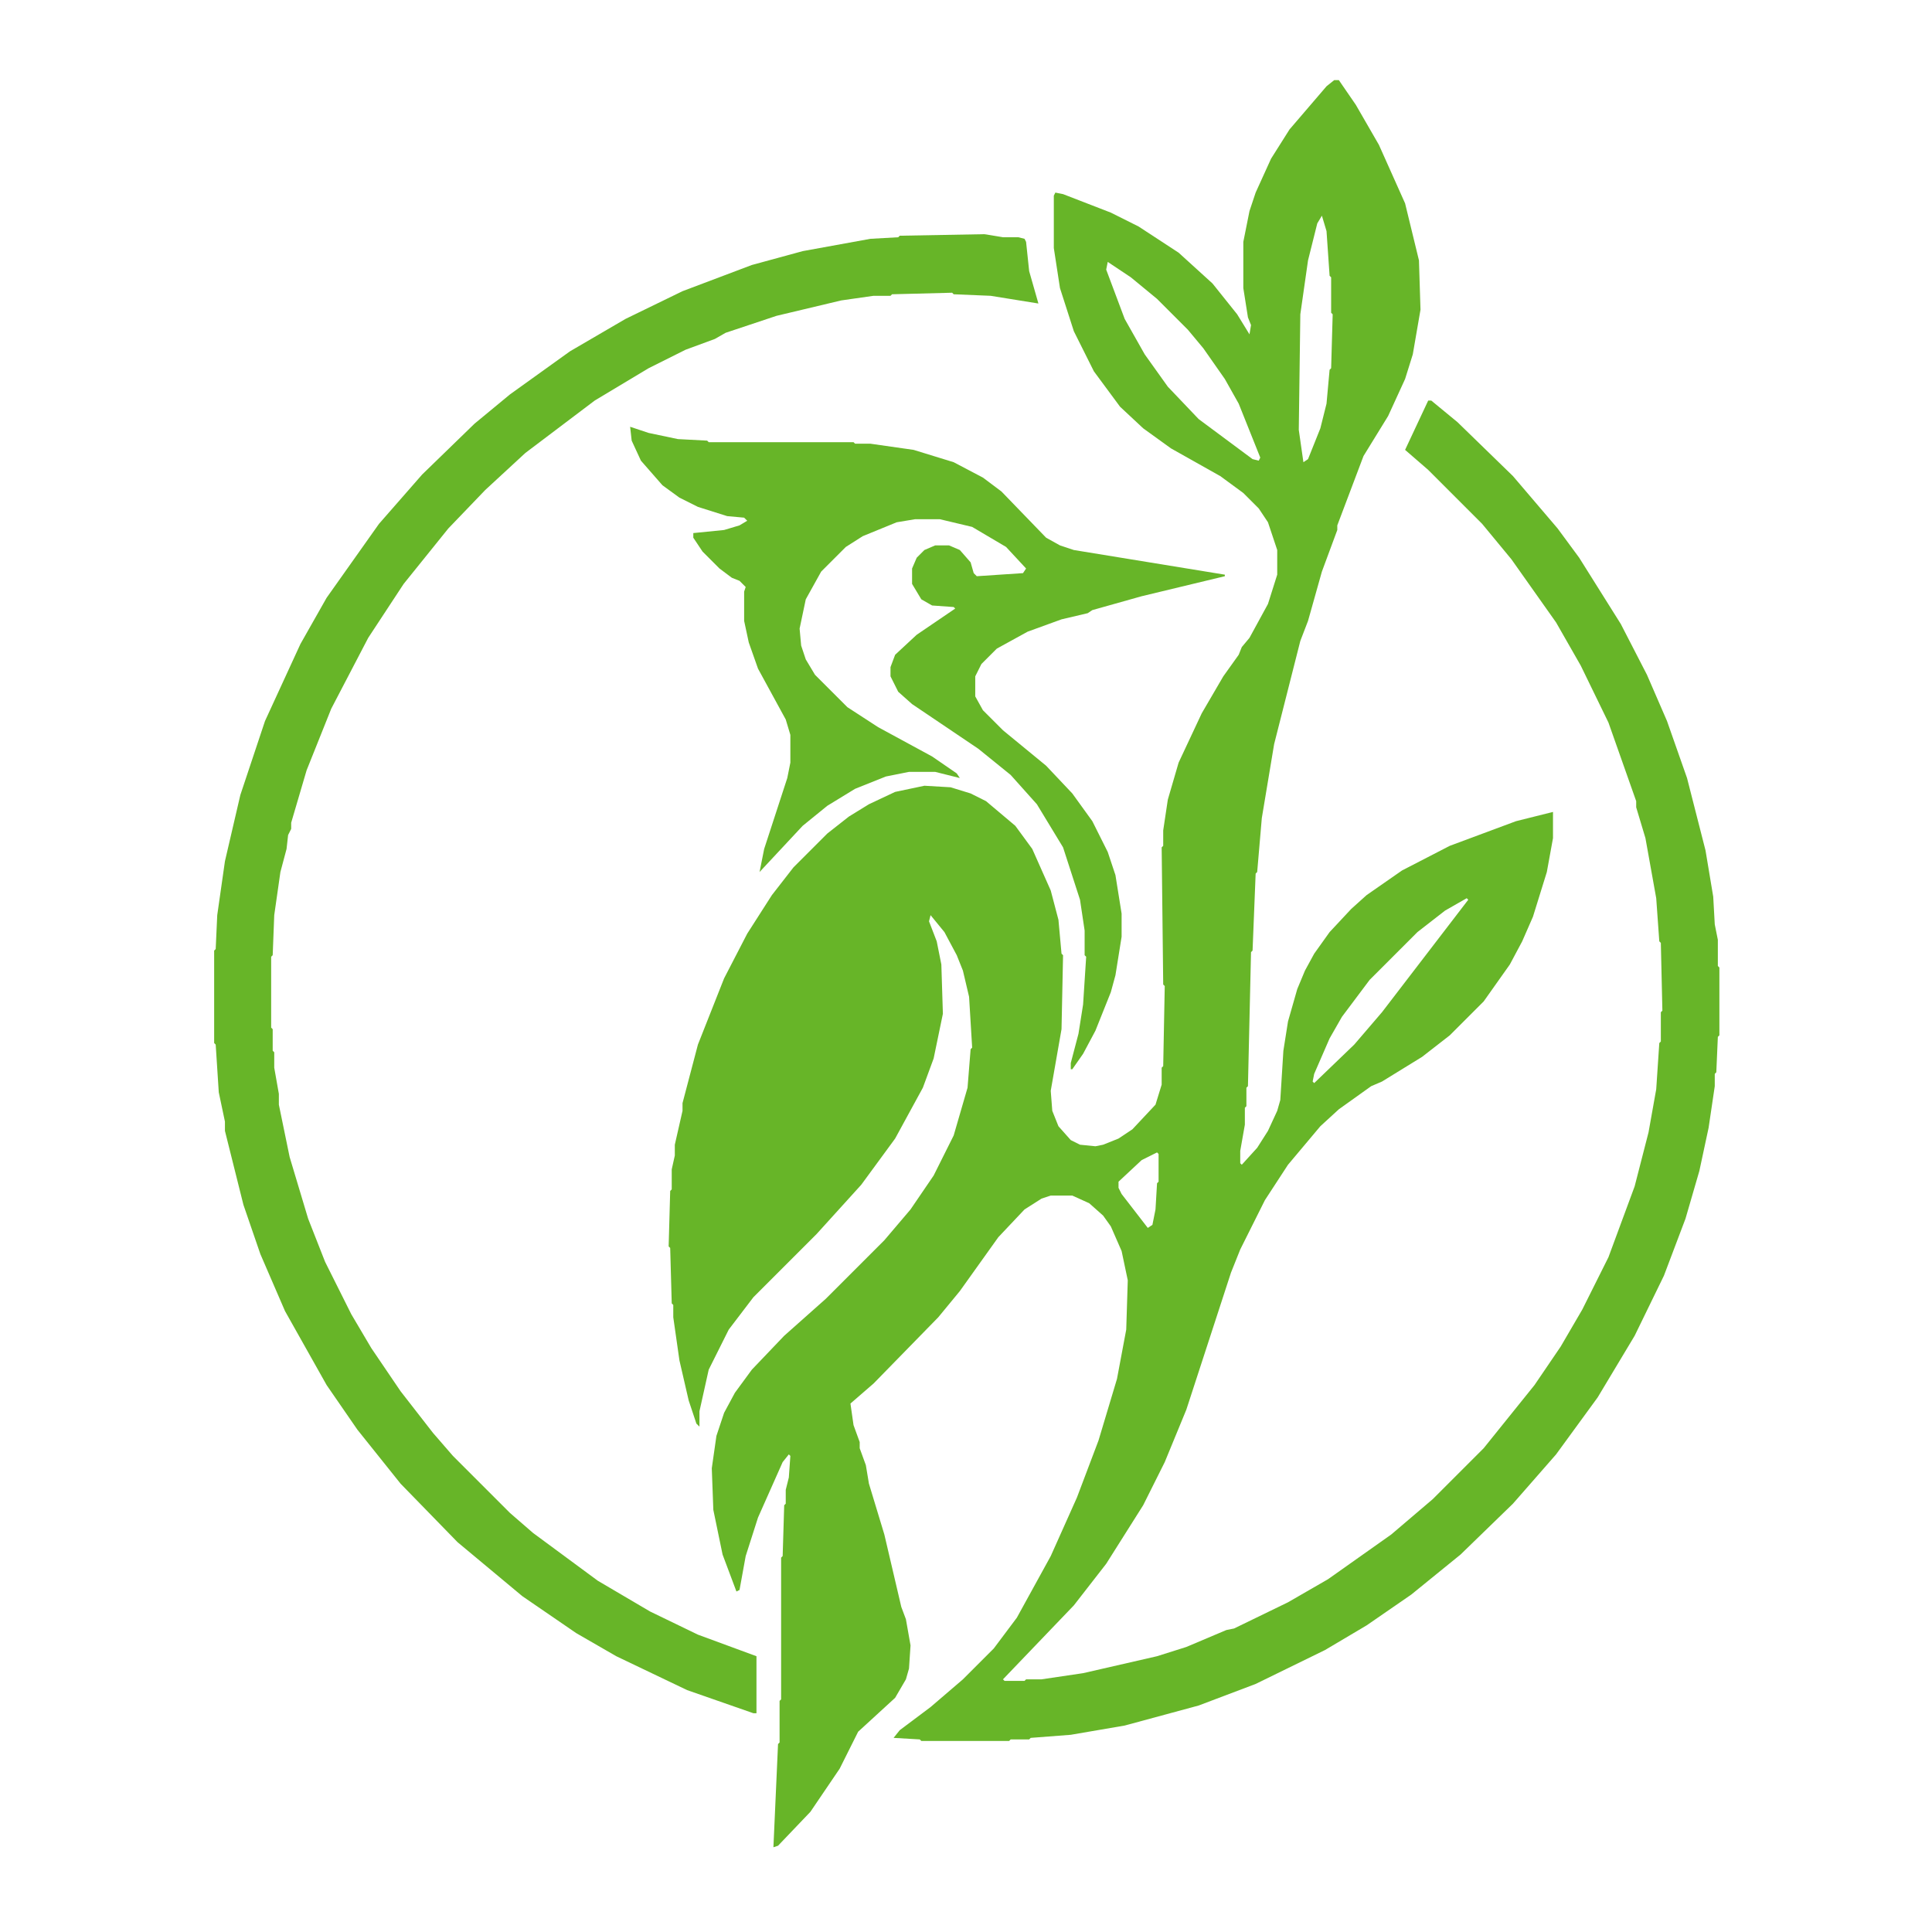
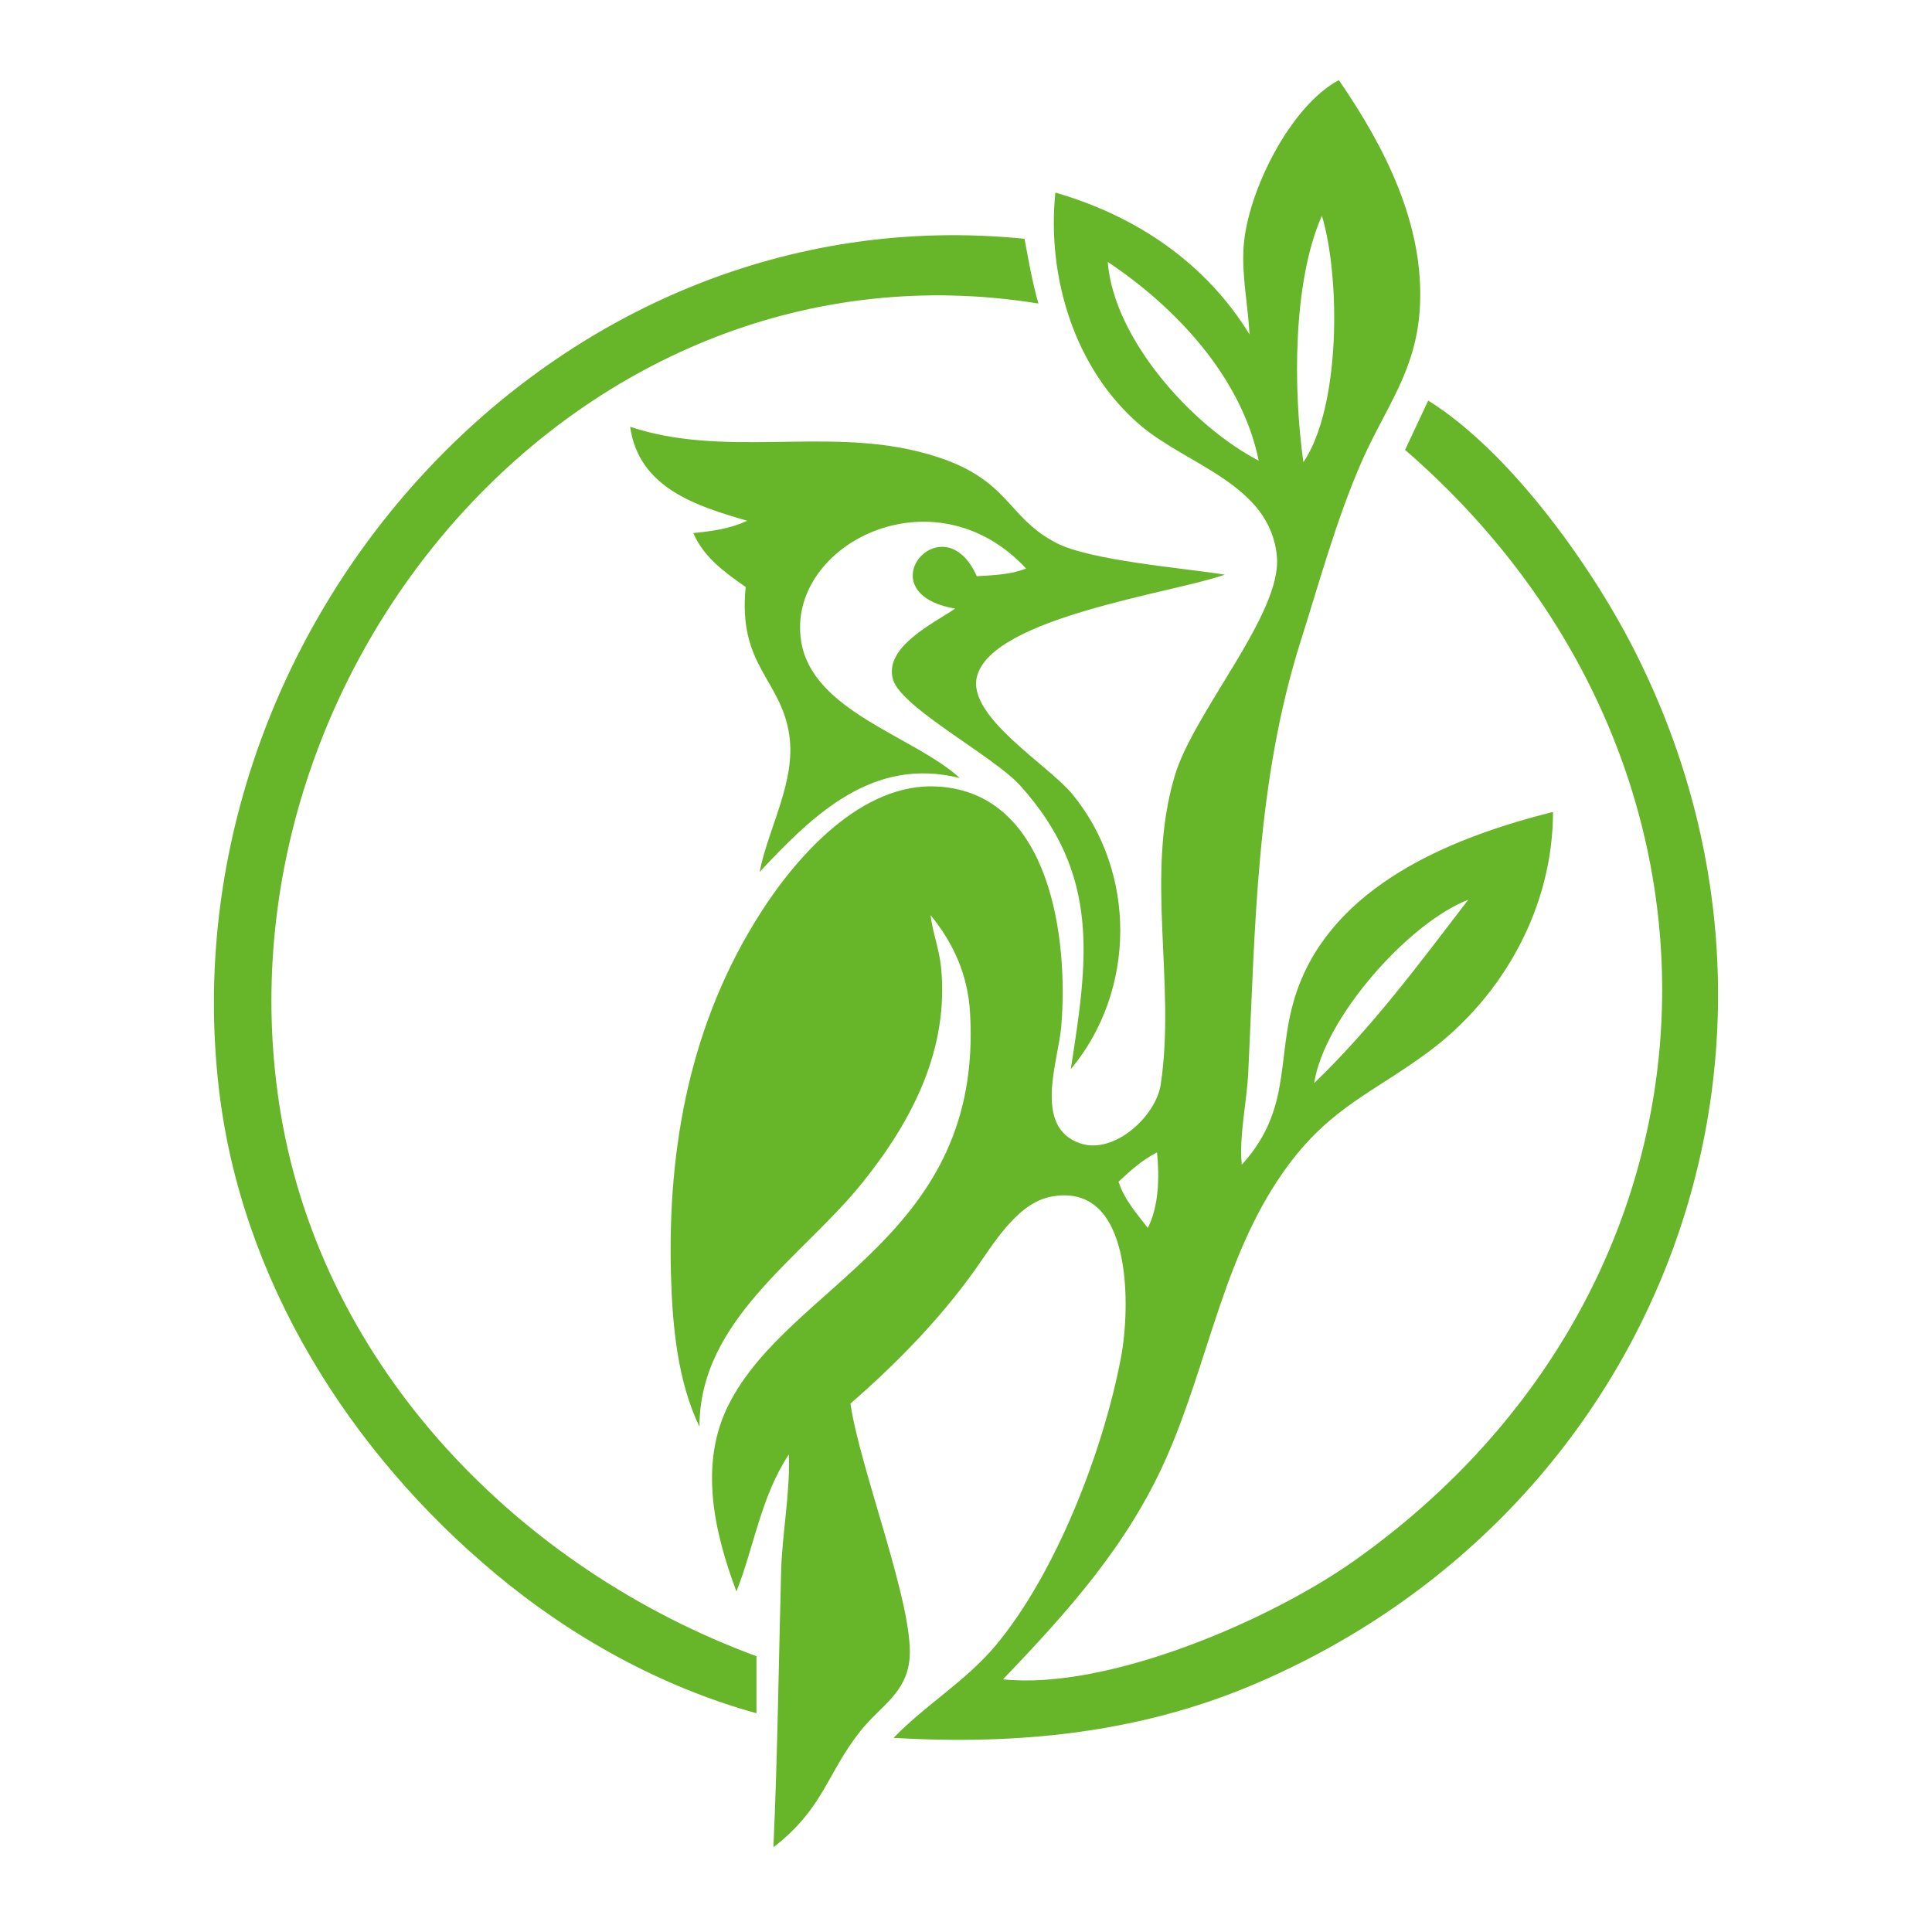
<svg xmlns="http://www.w3.org/2000/svg" viewBox="0 0 1254 1254" width="1254" height="1254" role="img" aria-labelledby="title desc">
-   <path d="M 409 277 L 410 286 L 416 299 L 430 315 L 441 323 L 453 329 L 472 335 L 483 336 L 485 338 L 480 341 L 470 344 L 450 346 L 450 349 L 456 358 L 467 369 L 475 375 L 480 377 L 484 381 L 483 384 L 483 403 L 486 417 L 492 434 L 510 467 L 513 477 L 513 495 L 511 505 L 496 551 L 493 566 L 521 536 L 537 523 L 555 512 L 575 504 L 590 501 L 607 501 L 623 505 L 621 502 L 605 491 L 570 472 L 550 459 L 529 438 L 523 428 L 520 419 L 519 408 L 523 389 L 533 371 L 549 355 L 560 348 L 582 339 L 594 337 L 610 337 L 631 342 L 653 355 L 666 369 L 664 372 L 634 374 L 632 372 L 630 365 L 623 357 L 616 354 L 607 354 L 600 357 L 595 362 L 592 369 L 592 379 L 598 389 L 605 393 L 619 394 L 620 395 L 595 412 L 581 425 L 578 433 L 578 439 L 583 449 L 592 457 L 635 486 L 656 503 L 673 522 L 690 550 L 701 584 L 704 604 L 704 620 L 705 621 L 703 652 L 700 671 L 695 690 L 695 694 L 696 694 L 703 684 L 711 669 L 721 644 L 724 633 L 728 608 L 728 593 L 724 568 L 719 553 L 709 533 L 696 515 L 679 497 L 651 474 L 638 461 L 633 452 L 633 439 L 637 431 L 647 421 L 667 410 L 689 402 L 706 398 L 709 396 L 741 387 L 795 374 L 795 373 L 697 357 L 688 354 L 679 349 L 650 319 L 638 310 L 619 300 L 593 292 L 565 288 L 555 288 L 554 287 L 460 287 L 459 286 L 440 285 L 421 281 Z M 661 154 L 651 154 L 639 152 L 584 153 L 583 154 L 565 155 L 521 163 L 488 172 L 443 189 L 406 207 L 370 228 L 331 256 L 308 275 L 274 308 L 246 340 L 212 388 L 195 418 L 172 468 L 156 516 L 146 559 L 141 594 L 140 616 L 139 617 L 139 677 L 140 678 L 142 709 L 146 728 L 146 734 L 158 782 L 169 814 L 185 851 L 212 899 L 232 928 L 260 963 L 297 1001 L 339 1036 L 374 1060 L 400 1075 L 446 1097 L 489 1112 L 491 1112 L 491 1075 L 453 1061 L 422 1046 L 388 1026 L 346 995 L 331 982 L 294 945 L 281 930 L 260 903 L 241 875 L 228 853 L 211 819 L 200 791 L 188 751 L 181 717 L 181 710 L 178 693 L 178 683 L 177 682 L 177 668 L 176 667 L 176 621 L 177 620 L 178 594 L 182 566 L 186 551 L 187 542 L 189 538 L 189 534 L 199 500 L 215 460 L 239 414 L 262 379 L 291 343 L 315 318 L 341 294 L 386 260 L 421 239 L 445 227 L 464 220 L 471 216 L 504 205 L 546 195 L 567 192 L 578 192 L 579 191 L 618 190 L 619 191 L 643 192 L 674 197 L 668 176 L 666 157 L 665 155 Z M 869 52 L 866 52 L 861 56 L 837 84 L 825 103 L 815 125 L 811 137 L 807 157 L 807 187 L 810 206 L 812 211 L 811 217 L 803 204 L 787 184 L 765 164 L 739 147 L 721 138 L 690 126 L 685 125 L 684 127 L 684 161 L 688 187 L 697 215 L 710 241 L 727 264 L 742 278 L 760 291 L 792 309 L 807 320 L 817 330 L 823 339 L 829 357 L 829 373 L 823 392 L 811 414 L 806 420 L 804 425 L 794 439 L 780 463 L 765 495 L 758 519 L 755 539 L 755 549 L 754 550 L 755 639 L 756 640 L 755 692 L 754 693 L 754 704 L 750 717 L 735 733 L 726 739 L 716 743 L 711 744 L 701 743 L 695 740 L 687 731 L 683 721 L 682 708 L 689 668 L 690 620 L 689 619 L 687 597 L 682 578 L 670 551 L 659 536 L 640 520 L 630 515 L 617 511 L 600 510 L 581 514 L 564 522 L 551 530 L 537 541 L 515 563 L 501 581 L 485 606 L 470 635 L 453 678 L 443 716 L 443 721 L 438 743 L 438 750 L 436 759 L 436 772 L 435 773 L 434 809 L 435 810 L 436 846 L 437 847 L 437 855 L 441 883 L 447 909 L 452 924 L 454 926 L 454 916 L 460 889 L 473 863 L 489 842 L 530 801 L 559 769 L 581 739 L 599 706 L 606 687 L 612 658 L 611 626 L 608 611 L 603 598 L 604 594 L 613 605 L 621 620 L 625 630 L 629 647 L 631 680 L 630 681 L 628 706 L 619 737 L 606 763 L 591 785 L 574 805 L 536 843 L 509 867 L 488 889 L 477 904 L 470 917 L 465 932 L 462 953 L 463 980 L 469 1009 L 478 1033 L 480 1032 L 484 1010 L 492 985 L 508 949 L 512 944 L 513 945 L 512 959 L 510 967 L 510 976 L 509 977 L 508 1010 L 507 1011 L 507 1103 L 506 1104 L 506 1131 L 505 1132 L 502 1199 L 505 1198 L 526 1176 L 545 1148 L 557 1124 L 581 1102 L 588 1090 L 590 1083 L 591 1068 L 588 1051 L 585 1043 L 574 996 L 564 963 L 562 951 L 558 940 L 558 936 L 554 925 L 552 911 L 567 898 L 609 855 L 623 838 L 648 803 L 665 785 L 676 778 L 682 776 L 696 776 L 707 781 L 716 789 L 721 796 L 728 812 L 732 831 L 731 863 L 725 895 L 713 935 L 699 972 L 682 1010 L 660 1050 L 645 1070 L 625 1090 L 604 1108 L 584 1123 L 580 1128 L 597 1129 L 598 1130 L 655 1130 L 656 1129 L 668 1129 L 669 1128 L 695 1126 L 730 1120 L 778 1107 L 815 1093 L 860 1071 L 887 1055 L 916 1035 L 948 1009 L 982 976 L 1010 944 L 1037 907 L 1061 867 L 1080 828 L 1094 791 L 1103 760 L 1109 732 L 1113 705 L 1113 697 L 1114 696 L 1115 673 L 1116 672 L 1116 628 L 1115 627 L 1115 610 L 1113 600 L 1112 582 L 1107 552 L 1095 505 L 1082 468 L 1069 438 L 1052 405 L 1025 362 L 1011 343 L 982 309 L 946 274 L 929 260 L 927 260 L 912 292 L 927 305 L 962 340 L 981 363 L 1010 404 L 1026 432 L 1044 469 L 1062 520 L 1062 524 L 1068 544 L 1075 583 L 1077 611 L 1078 612 L 1079 656 L 1078 657 L 1078 676 L 1077 677 L 1075 707 L 1070 735 L 1061 770 L 1044 816 L 1027 850 L 1013 874 L 996 899 L 963 940 L 930 973 L 903 996 L 862 1025 L 836 1040 L 801 1057 L 796 1058 L 770 1069 L 751 1075 L 703 1086 L 676 1090 L 666 1090 L 665 1091 L 652 1091 L 651 1090 L 697 1042 L 718 1015 L 742 977 L 756 949 L 770 915 L 799 826 L 805 811 L 821 779 L 836 756 L 857 731 L 869 720 L 890 705 L 897 702 L 923 686 L 941 672 L 963 650 L 980 626 L 988 611 L 995 595 L 1004 566 L 1008 544 L 1008 527 L 984 533 L 941 549 L 910 565 L 887 581 L 877 590 L 863 605 L 853 619 L 847 630 L 842 642 L 836 663 L 833 682 L 831 714 L 829 721 L 823 734 L 816 745 L 806 756 L 805 755 L 805 747 L 808 730 L 808 719 L 809 718 L 809 706 L 810 705 L 812 618 L 813 617 L 815 567 L 816 566 L 819 531 L 827 483 L 844 416 L 849 403 L 858 371 L 868 344 L 868 341 L 885 296 L 901 270 L 912 246 L 917 230 L 922 201 L 921 169 L 912 132 L 895 94 L 880 68 Z M 751 748 L 752 749 L 752 767 L 751 768 L 750 785 L 748 795 L 745 797 L 728 775 L 726 771 L 726 767 L 741 753 Z M 952 583 L 953 584 L 897 657 L 879 678 L 853 703 L 852 702 L 853 697 L 863 674 L 871 660 L 889 636 L 920 605 L 938 591 Z M 719 170 L 734 180 L 751 194 L 771 214 L 781 226 L 795 246 L 804 262 L 818 297 L 817 299 L 813 298 L 778 272 L 758 251 L 743 230 L 730 207 L 718 175 Z M 858 140 L 861 150 L 863 179 L 864 180 L 864 203 L 865 204 L 864 239 L 863 240 L 861 262 L 857 278 L 849 298 L 846 300 L 843 279 L 844 204 L 849 169 L 855 145 Z" fill="#67B528" fill-rule="evenodd" />
+   <path d="M 409 277 C 414.6 316.8 452.2 328.5 485 338 C 473.6 343.3 462.5 344.7 450 346 C 456.9 361.8 470 371.2 484 381 C 478.8 432.1 507 440.9 512.3 477.1 C 516.7 507.1 498.8 537.1 493 566 C 528.5 528 566.9 491 623 505 C 593.2 477.8 527.2 461.8 520 416.2 C 510.1 353.9 605.9 304.3 666 369 C 656.1 373 645.2 373.3 634 374 C 612.1 324.9 560.8 385 620 395 C 606.1 404.5 573.2 420.1 579.7 441.3 C 585.4 459.6 645 490.9 662 509.7 C 714.7 567.9 706 623.5 695 694 C 737.5 643.1 737.9 566.1 695.8 515.2 C 680.2 496.4 627.6 465 634.1 439.2 C 643.7 400.7 761.4 384.9 795 373 C 767.8 368.6 707.6 363.9 685.4 352.3 C 650.9 334.3 655.9 307.9 595.7 293 C 534.4 277.8 469.5 297.2 409 277 Z M 491 1112 C 491 1099.7 491 1087.3 491 1075 C 337.5 1018.4 209.8 888.2 182.2 722.7 C 134.5 436.2 376.4 149 674 197 C 670 183 667.6 169.1 665 155 C 358.3 123.9 107.7 406.9 142 706 C 156.3 830.7 226.9 942.6 322 1021.8 C 371.1 1062.7 429.3 1095 491 1112 Z M 869 52 C 837.4 68.8 809.6 124.7 807.2 160.1 C 805.9 179.5 810.1 198 811 217 C 782.3 170.3 737.2 140.1 685 125 C 679.4 179.5 697.3 239.4 740 275.9 C 770.6 302.1 824.7 314.3 828.8 361.4 C 832 398.4 775 461.8 762.5 503.5 C 743.1 568.6 763.3 637.6 753.4 703.9 C 750.3 724.4 723.4 749.4 701.4 742.2 C 670.2 732 686.9 688.7 688.8 666.5 C 693.6 610.4 682.3 514.7 608.5 510.5 C 559.7 507.7 517.6 555.1 493.8 592.3 C 448.2 663.5 433.2 744 435.5 827.3 C 436.4 859.9 439.7 896.5 454 926 C 454 856.5 520.6 816.4 559.7 767.7 C 592.3 727.2 616.1 680.8 610.8 627.6 C 609.6 616.1 605.3 605.1 604 594 C 619.1 612.4 628.2 633.1 629.6 657 C 638.4 802.8 512.7 832.7 472.9 911.8 C 453.4 950.4 463.7 994.8 478 1033 C 489.5 1003.7 493.9 971.5 512 944 C 513 968.7 507.7 994.8 507 1019.9 C 505.4 1079.7 504.7 1139.2 502 1199 C 534.8 1173.7 536.7 1150.8 558.6 1123.4 C 571.5 1107.2 588.5 1099 590.4 1076.2 C 593.2 1042.2 557.9 952.6 552 911 C 581.6 885.3 609.7 856.6 632.5 824.7 C 644.5 807.9 660.1 780.8 682.3 776.7 C 735.6 766.7 733.6 848.9 727.7 880.5 C 716.5 940.5 685.9 1020.3 646.6 1067.6 C 627.2 1091 600.8 1106.4 580 1128 C 660.3 1132.7 738.8 1125.1 813.6 1093.4 C 1079.6 980.5 1191.8 676.4 1059.5 419.5 C 1031.5 365.1 979.2 292.5 927 260 C 922 270.7 917 281.3 912 292 C 1146.1 494.9 1132.8 833.5 878.9 1013.1 C 824 1051.9 718.9 1097.1 651 1090 C 693.1 1046.1 732.1 1002.7 757 946.3 C 784.8 883.4 794.5 812.3 836.3 756.1 C 864.5 718.2 891.9 708.9 927.5 682.5 C 976.2 646.2 1008 588.3 1008 527 C 945.7 542.6 871.8 571.7 844.8 635.4 C 825.7 680.4 842 716.4 806 756 C 804.2 736.8 809.2 715.8 810.2 696.2 C 814.8 601.2 815.2 508 844.2 416.2 C 856.5 377.5 867.3 337.5 883.6 300.1 C 899.2 264.5 919.3 241 921.6 199.5 C 924.6 145.7 898.7 95.1 869 52 Z M 751 748 C 752.6 763.8 752.2 783 745 797 C 737.5 787.3 729.7 778.5 726 767 C 733.9 759.7 741.3 752.9 751 748 Z M 953 584 C 921.2 625.5 890.7 666.7 853 703 C 859.3 661.2 913.9 599.1 953 584 Z M 719 170 C 763.7 199.8 806 245.2 817 299 C 774 276.8 722.8 220 719 170 Z M 858 140 C 870.2 180.8 870.1 264.4 846 300 C 839.4 253.7 838.9 183.2 858 140 Z" fill="#67B528" fill-rule="evenodd" />
</svg>
